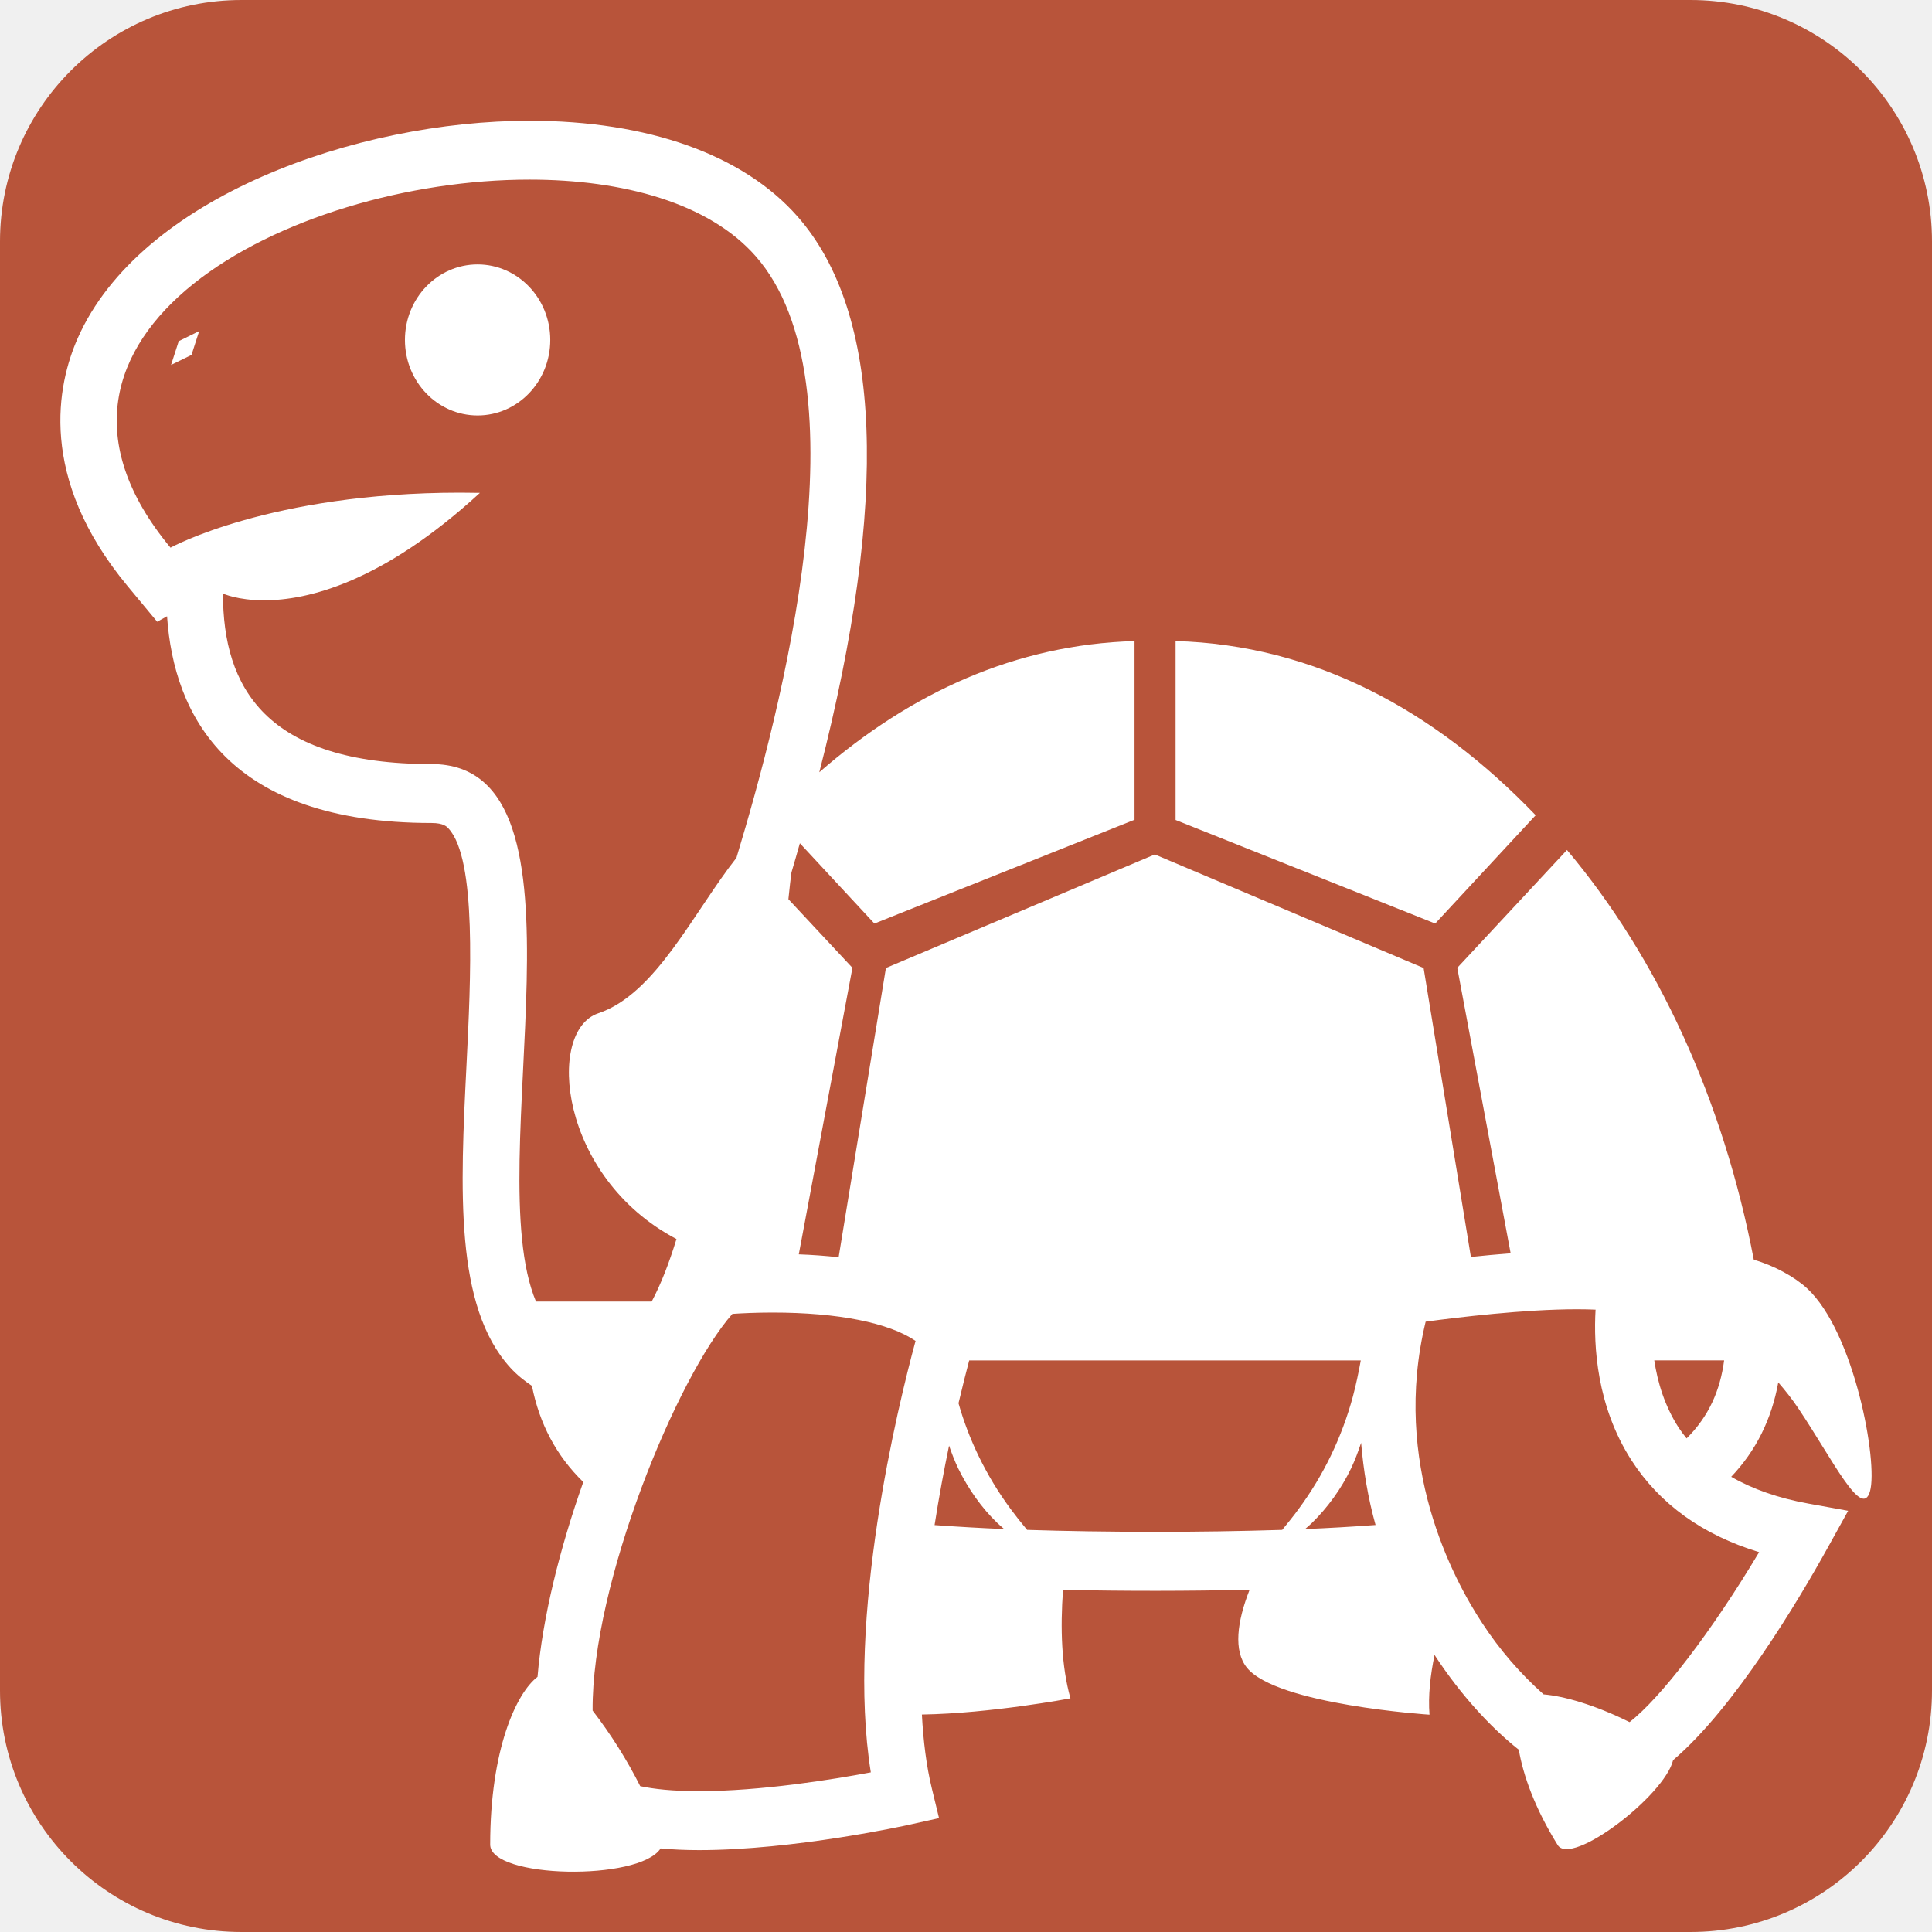
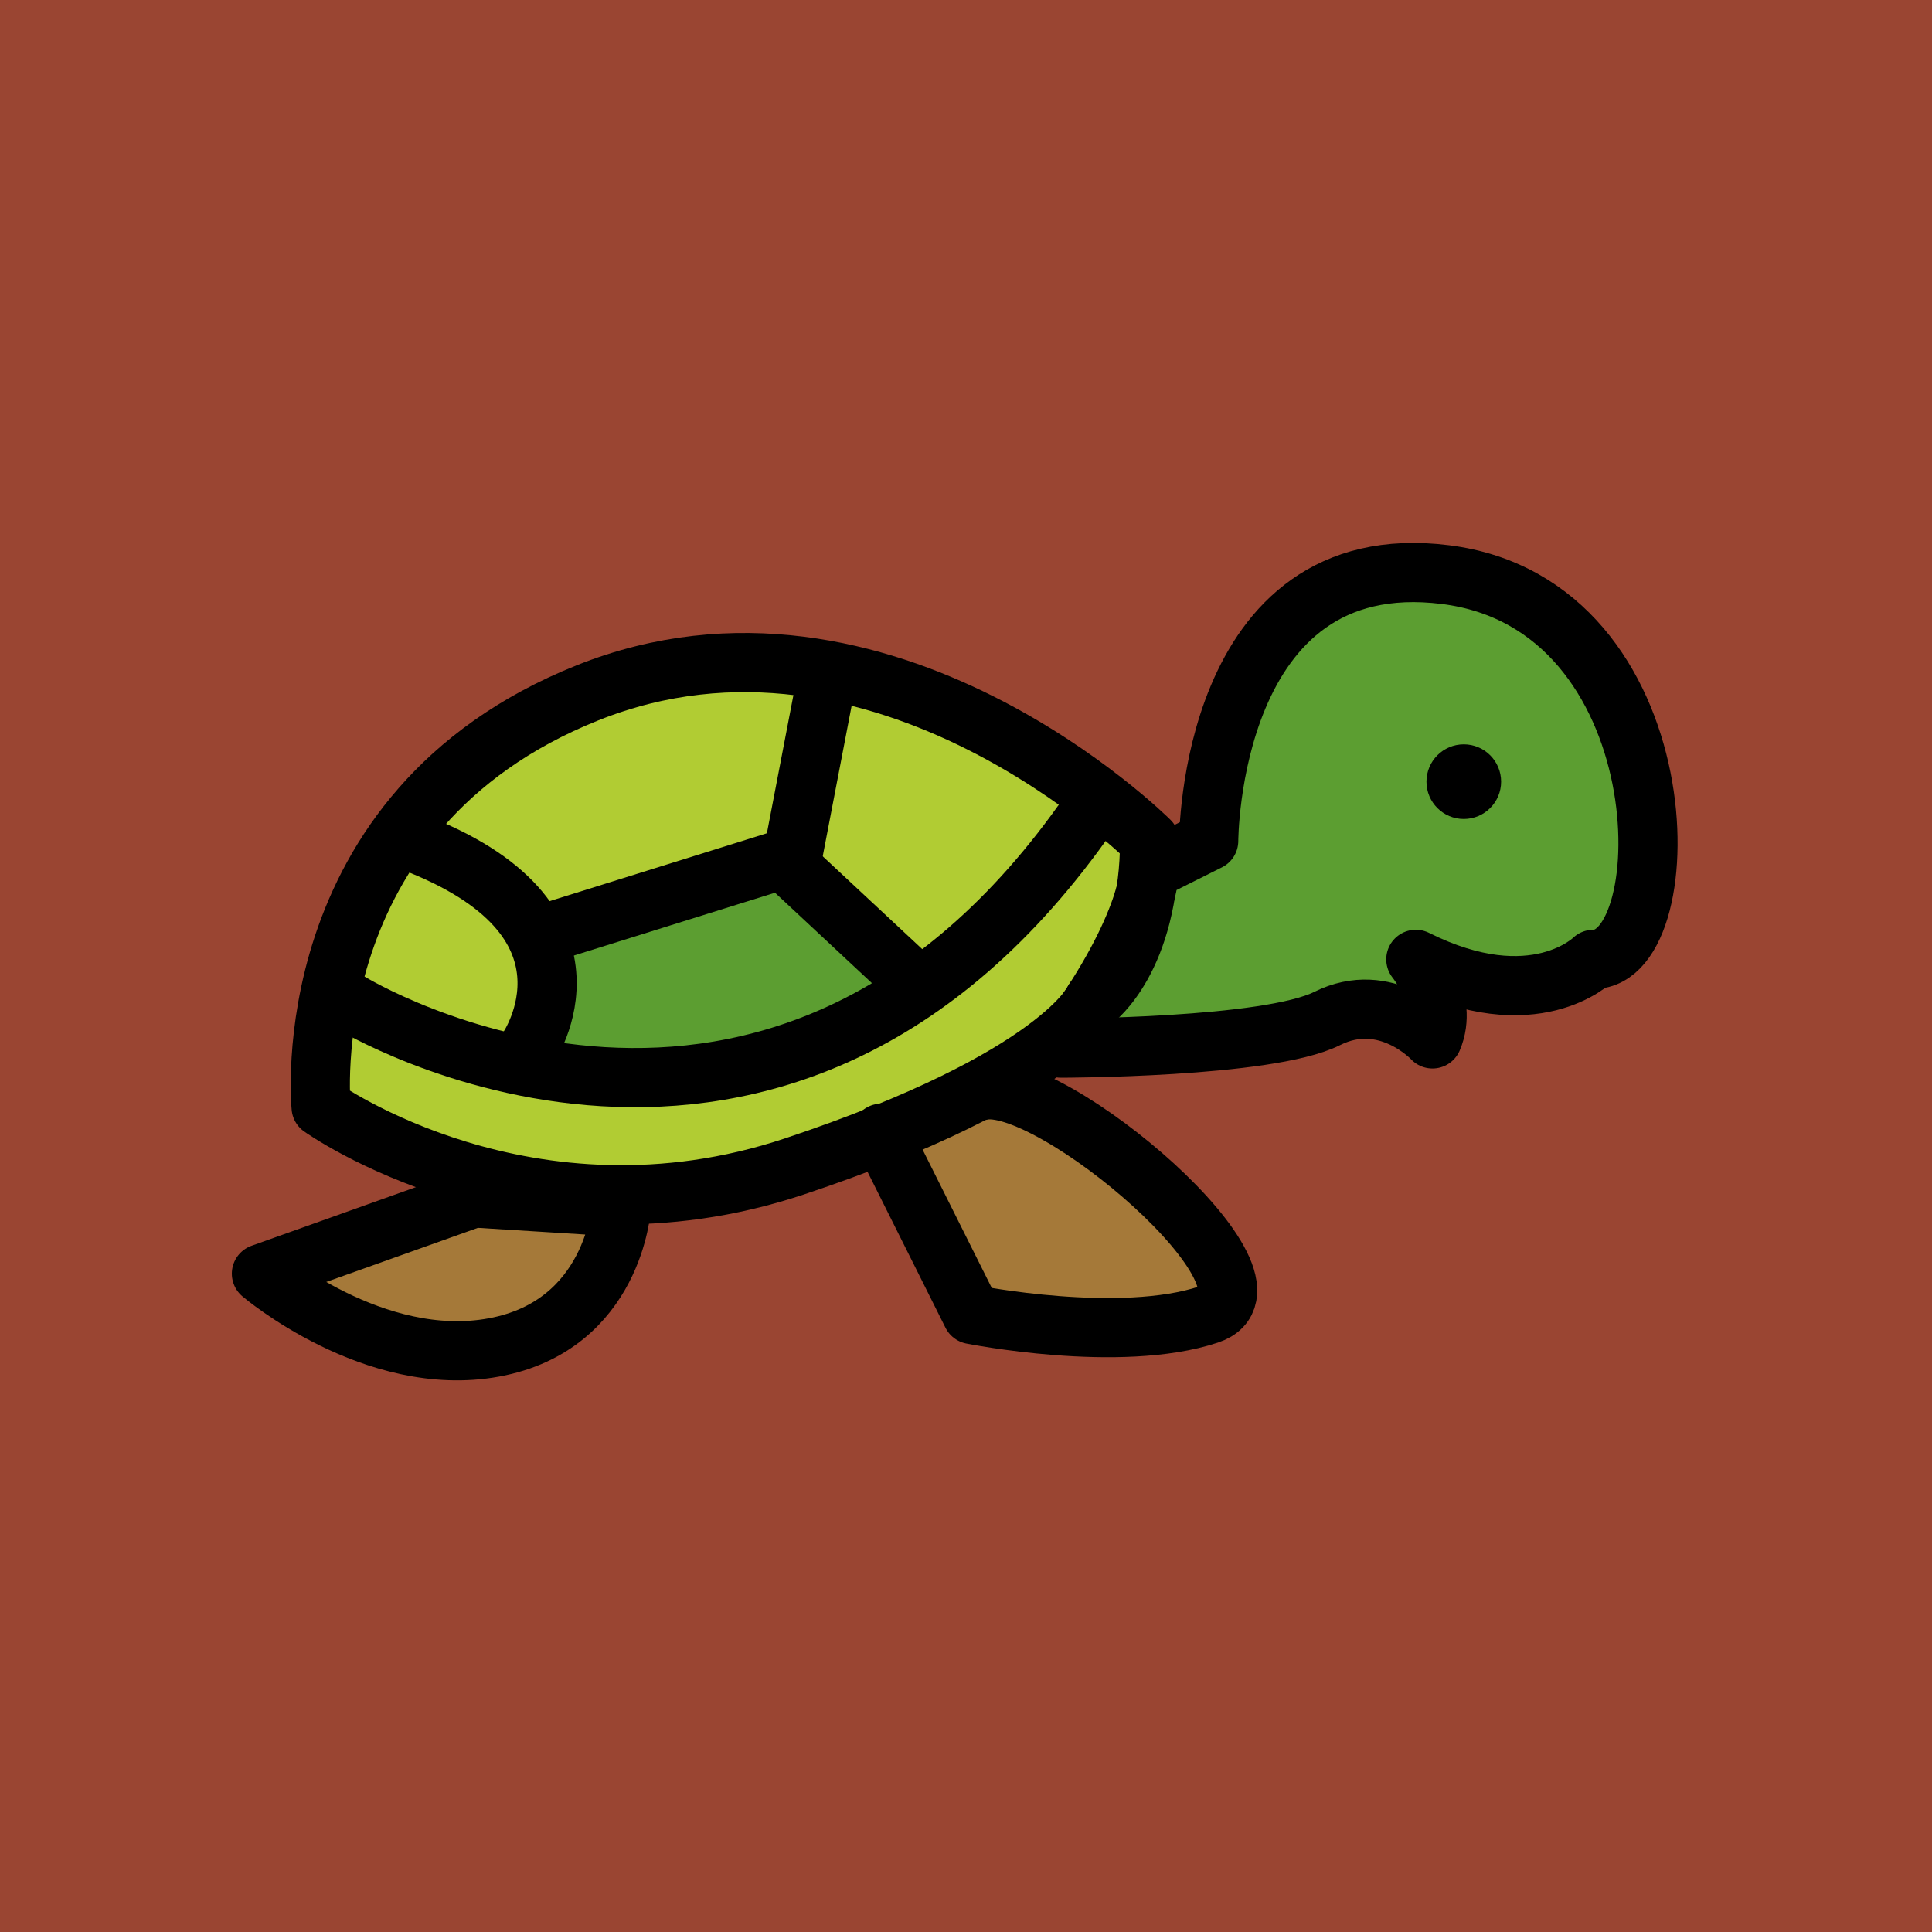
- <svg xmlns="http://www.w3.org/2000/svg" viewBox="0 0 64 64" aria-hidden="true" role="img">
-   <rect width="64" height="64" fill="#b8543a" rx="8" />
-   <g fill="#ffffff">
-     <path d="M50.871 27.006c-3.367-3.504-7.342-5.637-11.928-5.771v5.928l8.6 3.431l3.328-3.588" />
-     <ellipse cx="15.821" cy="11.261" rx="2.407" ry="2.502" />
-     <path d="M5.666 12.09l.678-.333l.254-.789l-.677.333z" />
-     <path d="M59.861 42.678c-.406-.375-1.088-.755-1.764-.947c-1.016-5.321-3.201-10.023-6.189-13.574l-3.634 3.904l1.768 9.456c-.456.035-.901.078-1.317.121l-1.566-9.571l-8.904-3.762l-8.908 3.762l-1.566 9.581a18.012 18.012 0 0 0-1.32-.096l1.777-9.491l-2.121-2.274c.04-.386.078-.735.101-.886c.099-.329.187-.644.279-.967l2.469 2.66l8.617-3.438v-5.92c-3.923.114-7.407 1.7-10.442 4.346c2.317-9.028 2.083-15.22-.721-18.41C24.622 5.126 21.468 4 17.54 4C11.824 4 4.635 6.527 2.572 11.209c-.668 1.517-1.34 4.598 1.656 8.208l.979 1.179l.327-.182c.223 3.285 2.02 6.849 8.763 6.849c.395 0 .506.121.566.188c.93 1.018.734 4.96.59 7.839c-.205 4.109-.399 7.989 1.452 10.016c.216.237.459.431.716.603c.251 1.261.806 2.312 1.701 3.185c-.775 2.189-1.353 4.495-1.516 6.454c-.7.532-1.568 2.401-1.568 5.557c0 1.127 4.939 1.219 5.645.127c.393.036.813.056 1.272.056c3.145 0 6.844-.813 7-.849l.952-.211l-.238-.981c-.184-.753-.283-1.585-.33-2.451c2.289-.035 4.921-.536 4.921-.536c-.301-1.066-.338-2.328-.246-3.594a139.641 139.641 0 0 0 6.181-.004c-.419 1.063-.537 2.022-.092 2.579c.991 1.233 6.051 1.56 6.051 1.56c-.049-.626.028-1.303.168-1.983l.033.057c.832 1.261 1.791 2.319 2.757 3.088c.147.85.53 1.936 1.288 3.156c.449.726 3.537-1.629 3.824-2.812c2.031-1.731 4.138-5.263 5.129-7.051l.67-1.209l-1.323-.24c-.988-.179-1.84-.477-2.551-.887c.822-.866 1.334-1.895 1.559-3.126c.227.261.451.542.665.861c1.154 1.723 2.106 3.697 2.374 2.743c.27-.954-.513-5.267-2.086-6.72m-3.99 4.971a4.972 4.972 0 0 1-.26-.351c-.47-.726-.703-1.516-.811-2.233h2.314c-.13.987-.502 1.849-1.243 2.584m-38.116-4.534c-1.905-4.525 2.236-17.804-3.458-17.804c-5.505 0-6.911-2.543-6.911-5.649c0 0 .477.224 1.365.224c1.421 0 3.894-.573 7.147-3.559a29.216 29.216 0 0 0-.657-.007c-6.294 0-9.593 1.822-9.593 1.822C-.201 11.094 9.558 5.95 17.54 5.95c3.11 0 5.951.781 7.492 2.536c3.698 4.207.837 15.056-.631 19.911c-.001.004-.002.013-.004.017c-1.428 1.813-2.675 4.516-4.58 5.153c-1.735.581-1.306 5.426 2.592 7.478c-.243.794-.516 1.498-.821 2.07h-3.833m5.399 16.22c-.879 0-1.497-.071-1.946-.166a15.622 15.622 0 0 0-1.577-2.504c-.032-4.22 2.806-11.08 4.631-13.141c.295-.02.769-.044 1.333-.044c2.174 0 3.852.339 4.734.94c-.576 2.121-2.305 9.151-1.482 14.292c-1.271.238-3.645.623-5.693.623m7.805-8.815c.147-.941.314-1.834.48-2.631c.088.255.186.507.301.751c.341.69.78 1.317 1.308 1.82c.07.067.145.129.217.192a76.498 76.498 0 0 1-2.306-.132m11.516.159a130.83 130.83 0 0 1-4.227.064c-1.525 0-2.926-.022-4.224-.064a14.61 14.61 0 0 1-.552-.7a11.087 11.087 0 0 1-1.061-1.76a10.64 10.64 0 0 1-.659-1.735c.138-.582.259-1.062.354-1.418h12.972c-.074.407-.158.805-.26 1.19a11.216 11.216 0 0 1-.731 1.963a11.168 11.168 0 0 1-1.062 1.76c-.173.239-.361.469-.55.7m.757-.027c.072-.063.146-.125.217-.192a6.486 6.486 0 0 0 1.309-1.82c.128-.273.236-.558.331-.845c.077.914.228 1.826.478 2.722a71.59 71.59 0 0 1-2.335.135m10.748 6.395c-1.152-.576-2.201-.866-2.846-.918a11.788 11.788 0 0 1-2.033-2.36c-.965-1.464-3.014-5.284-1.874-9.987c1.05-.142 3.273-.411 5.011-.411c.222 0 .428.005.617.013c-.07 1.199.036 3.196 1.186 4.984c.935 1.454 2.354 2.475 4.232 3.049c-1.558 2.611-3.263 4.836-4.293 5.63" />
+ <svg xmlns="http://www.w3.org/2000/svg" viewBox="0 0 59 59" fill="none" aria-hidden="true" role="img">
+   <rect width="59" height="59" fill="#9a4532" />
+   <g transform="translate(0, 12.5) translate(29.5, 17) scale(0.76) translate(-29.5, -17)">
+     <path d="M32.998 20.13C32.998 20.13 41.29 20.13 43.658 18.945C46.027 17.76 47.878 19.759 47.878 19.759C48.544 18.204 47.212 16.576 47.212 16.576C51.95 18.945 54.319 16.576 54.319 16.576C57.873 16.576 57.873 2.366 48.396 1.176C38.92 -0.009 38.92 11.836 38.92 11.836L36.551 13.021C36.551 13.021 36.551 15.39 32.997 20.128L32.998 20.13Z" fill="#5C9E31" stroke="#5C9E31" stroke-width="1.185" stroke-miterlimit="10" />
+     <path d="M36.548 11.84C36.548 11.84 25.888 1.18 14.038 5.917C2.188 10.655 3.378 22.497 3.378 22.497C3.378 22.497 11.67 28.42 22.328 24.866C32.988 21.312 34.318 18.203 34.318 18.203C34.318 18.203 36.539 16.574 36.539 11.836" fill="#B1CC33" />
+     <path d="M9.498 26.13L1.002 29.162C1.002 29.162 5.51 33.003 10.313 32.115C15.116 31.227 15.41 26.498 15.41 26.498L9.499 26.13" fill="#A57939" />
+     <path d="M25.818 23.53L29.446 30.785C29.446 30.785 35.369 31.97 38.922 30.785C42.475 29.6 32.555 21.161 29.816 21.827" fill="#A57939" />
+     <path d="M22.268 12.45L12.857 15.385C12.857 15.385 12.857 17.754 11.672 20.123C10.487 22.492 24.702 21.308 27.072 17.754L22.268 12.45Z" fill="#5C9E31" stroke="#5C9E31" stroke-width="1.185" stroke-miterlimit="10" />
+     <path d="M33.308 20.3C33.308 20.3 41.631 20.3 44.008 19.111C46.386 17.922 48.244 19.929 48.244 19.929C48.913 18.368 47.575 16.733 47.575 16.733C52.331 19.111 54.709 16.733 54.709 16.733C58.276 16.733 58.276 2.463 48.764 1.273C39.252 0.083 39.252 11.973 39.252 11.973L36.874 13.162C36.874 13.162 36.874 15.54 33.307 20.296L33.308 20.3Z" stroke="black" stroke-width="2.378" stroke-miterlimit="10" stroke-linecap="round" stroke-linejoin="round" />
+     <path d="M36.878 11.97C36.878 11.97 26.178 1.27 14.288 6.025C2.398 10.781 3.588 22.675 3.588 22.675C3.588 22.675 11.911 28.62 22.608 25.053C33.305 21.486 34.648 18.365 34.648 18.365C34.648 18.365 36.877 16.73 36.877 11.974" stroke="black" stroke-width="2.378" stroke-miterlimit="10" stroke-linecap="round" stroke-linejoin="round" />
+     <path d="M4.768 18.47C4.768 18.47 21.918 28.97 34.498 10.782" stroke="black" stroke-width="2.378" stroke-miterlimit="10" stroke-linecap="round" stroke-linejoin="round" />
+     <path d="M11.908 20.3C11.908 20.3 15.475 15.098 7.152 11.977" stroke="black" stroke-width="2.378" stroke-miterlimit="10" stroke-linecap="round" stroke-linejoin="round" />
+     <path d="M13.092 15.538L22.533 12.589L23.793 6.026" stroke="black" stroke-width="2.378" stroke-miterlimit="10" stroke-linecap="round" stroke-linejoin="round" />
+     <path d="M27.068 17.32L22.608 13.16" stroke="black" stroke-width="2.378" stroke-miterlimit="10" stroke-linecap="round" stroke-linejoin="round" />
+     <path d="M9.718 26.32L1.189 29.363C1.189 29.363 5.714 33.219 10.535 32.327C15.356 31.436 15.651 26.689 15.651 26.689L9.717 26.32" stroke="black" stroke-width="2.378" stroke-miterlimit="10" stroke-linecap="round" stroke-linejoin="round" />
+     <path d="M26.098 23.72L29.739 31.003C29.739 31.003 35.684 32.192 39.251 31.003C42.818 29.814 32.86 21.342 30.11 22.011" stroke="black" stroke-width="2.378" stroke-miterlimit="10" stroke-linecap="round" stroke-linejoin="round" />
+     <circle cx="49.502" cy="9.593" r="1.25" fill="black" stroke="black" stroke-width="0.5" />
  </g>
</svg>
